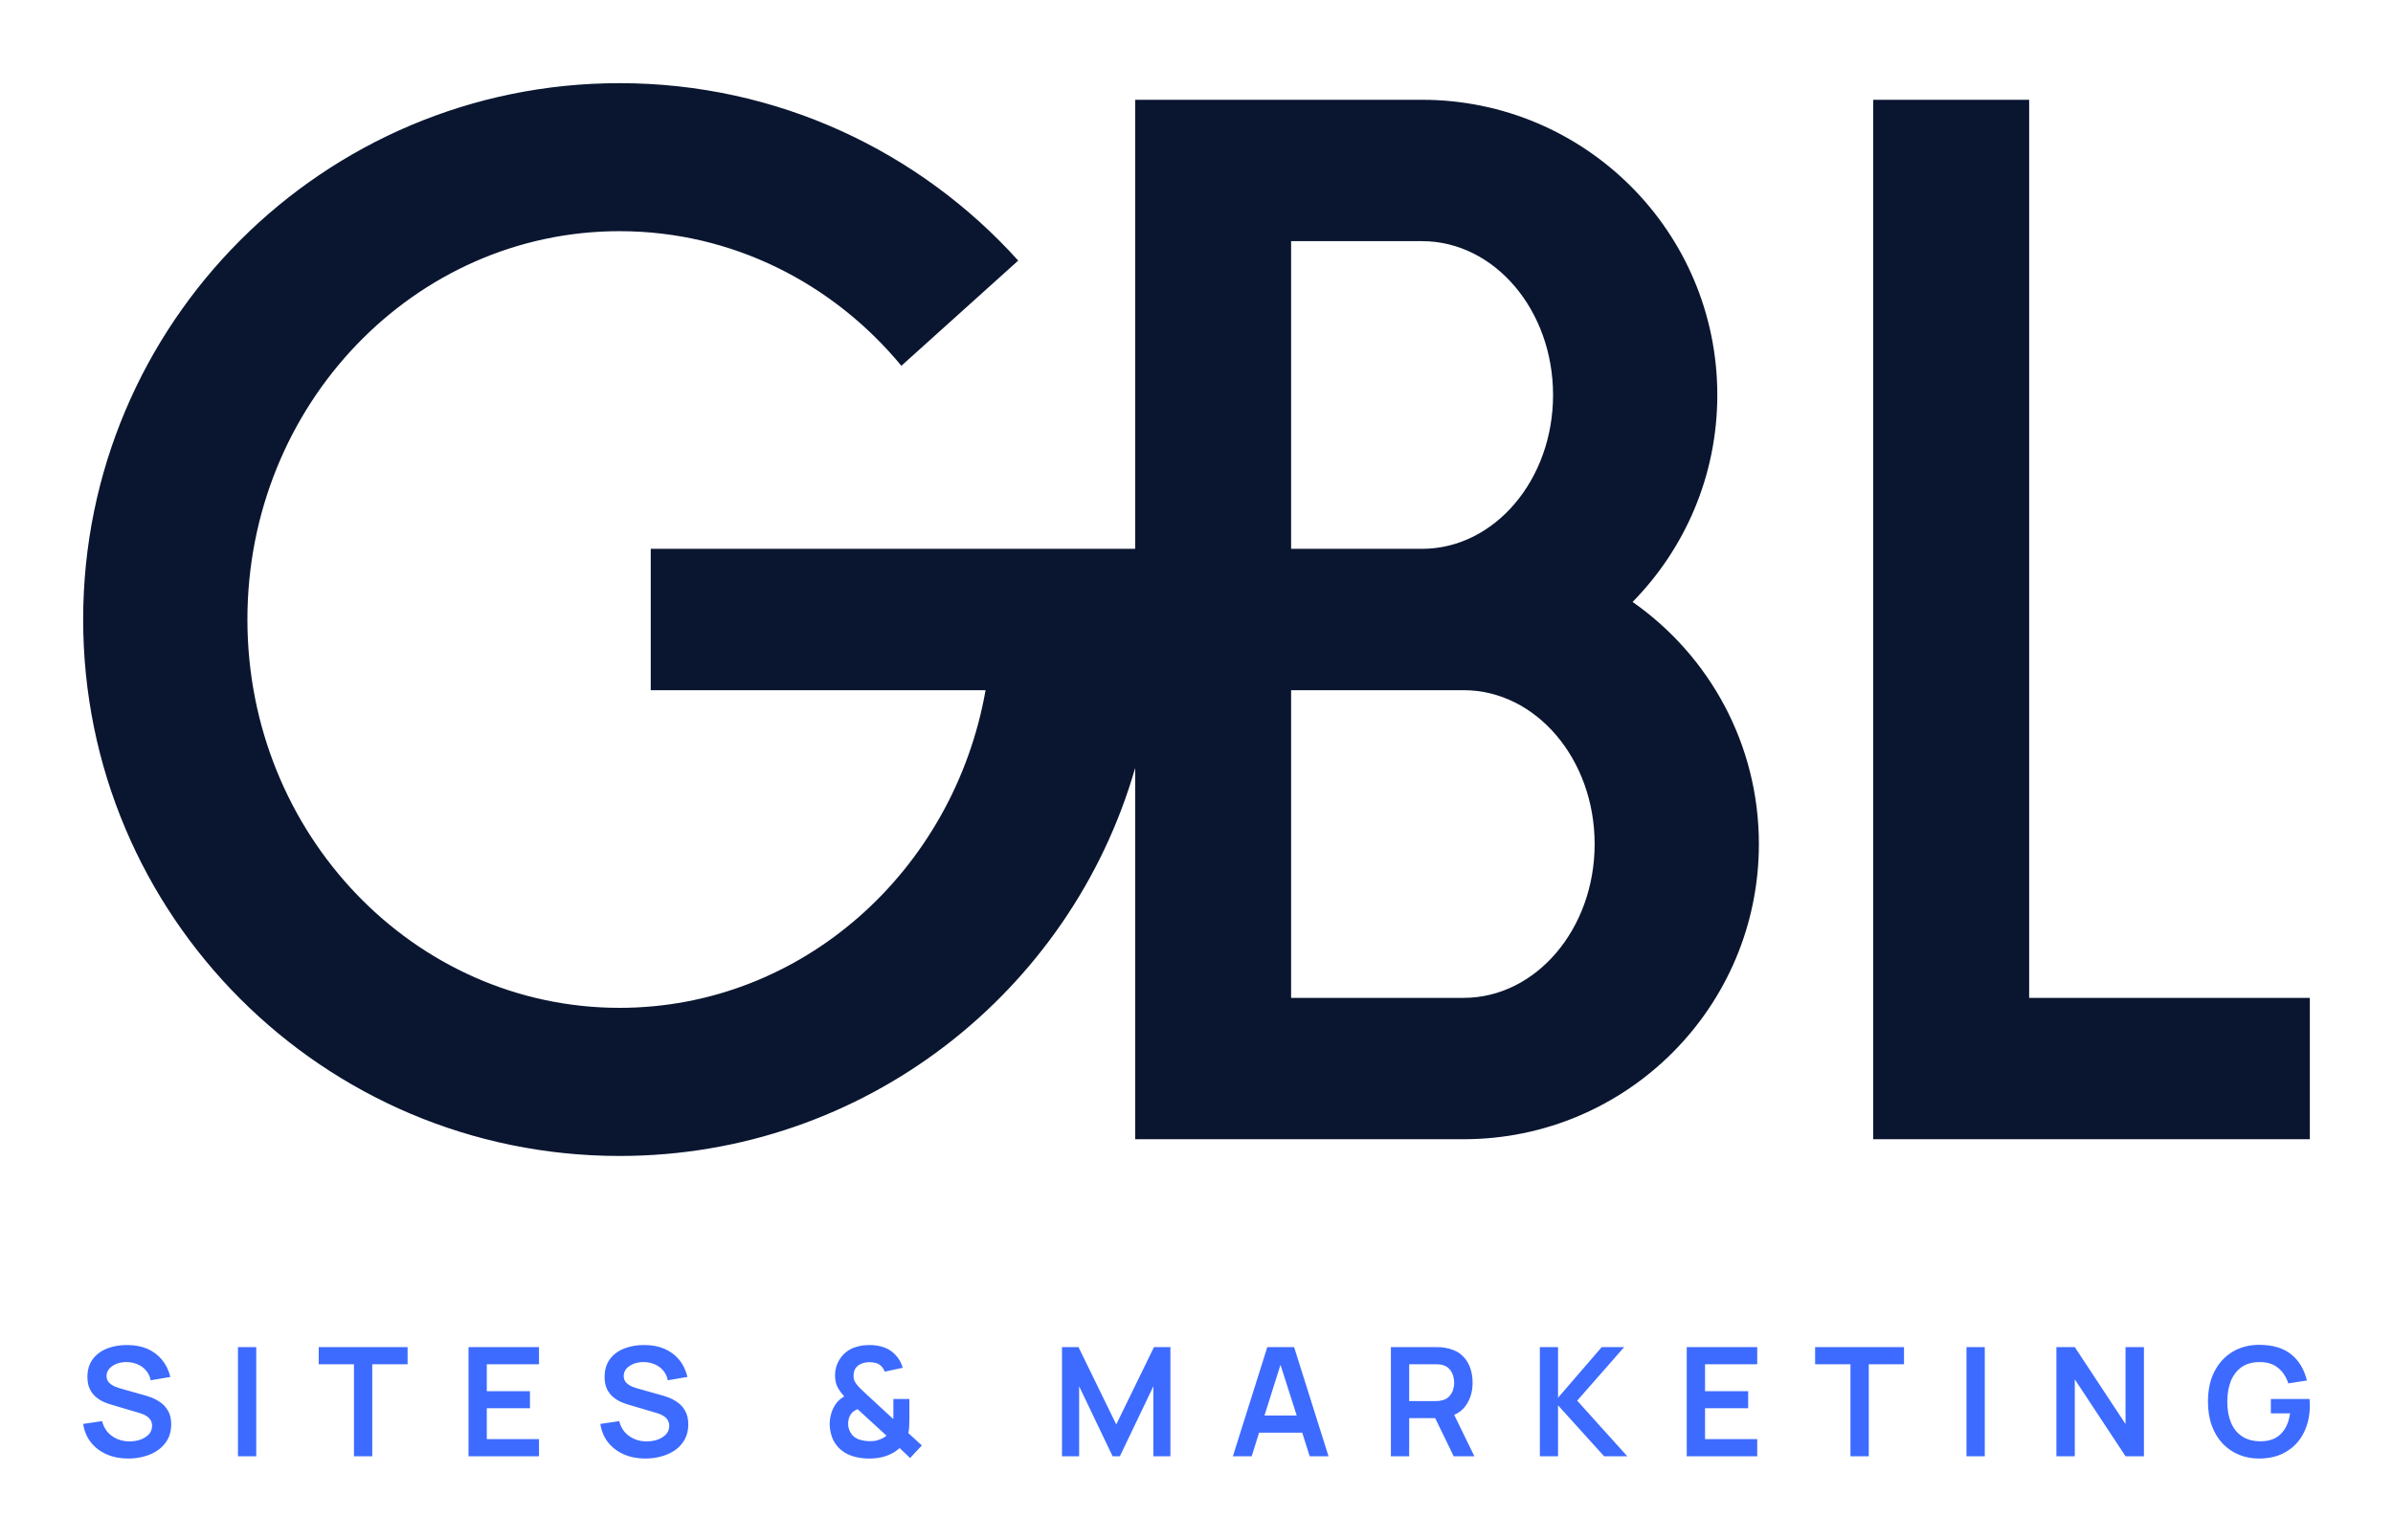
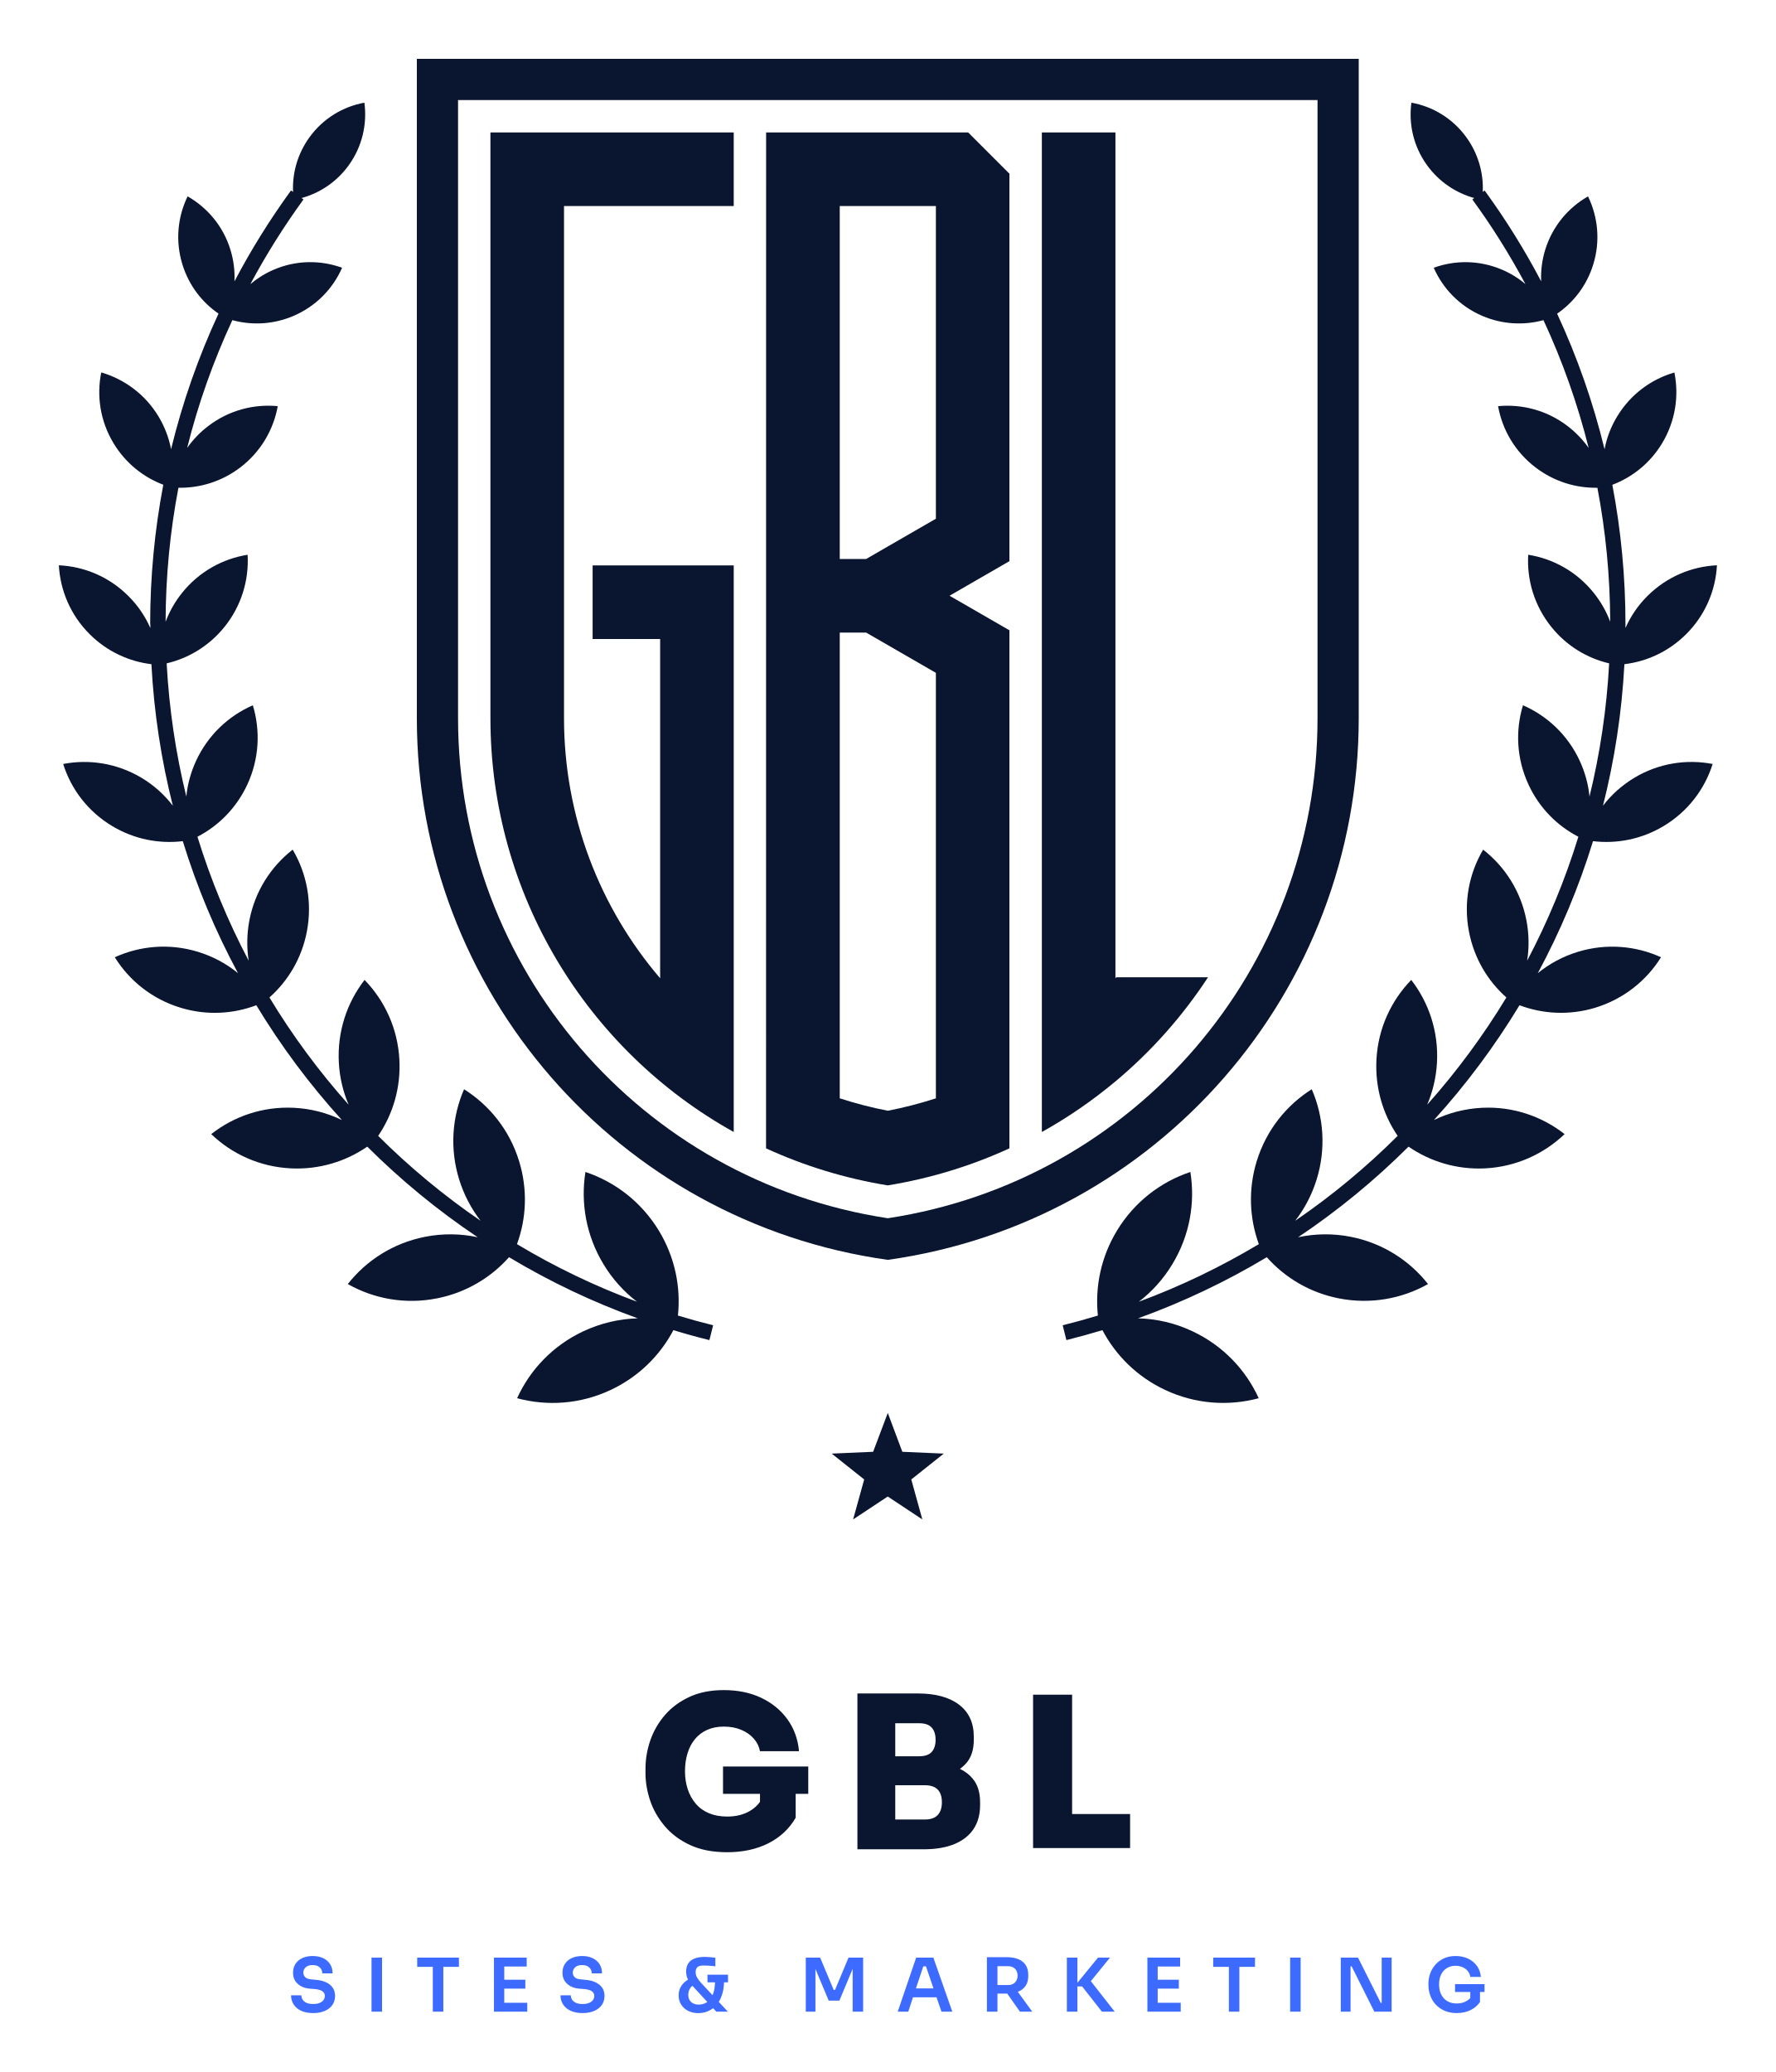
- <svg xmlns="http://www.w3.org/2000/svg" viewBox="-8 -9.6 230.2 148.1" width="230.2" height="148.1">
-   <path fill="#0A1630" d="M0,50c0,-28.5 23.1,-51.6 51.6,-51.6c15.22,0 28.9,6.59 38.35,17.07l-11.24,10.12c-6.56,-7.93 -16.27,-12.95 -27.11,-12.95c-19.77,0 -35.8,16.73 -35.8,37.36c0,20.63 16.03,37.36 35.8,37.36c17.55,0 32.14,-13.17 35.21,-30.56l-32.21,0v-13.6l46.6,0v-43.2h27.61c15.68,0.01 28.39,12.72 28.39,28.4c0,7.75 -3.11,14.78 -8.15,19.91c7.34,5.13 12.15,13.65 12.15,23.29c0,15.68 -12.71,28.39 -28.39,28.4h-31.61v-35.72c-6.19,21.55 -26.05,37.33 -49.6,37.33c-28.5,0 -51.6,-23.1 -51.6,-51.6zM116.2,56.8v29.6h16.61c6.95,-0.01 12.59,-6.63 12.59,-14.8c0,-8.17 -5.64,-14.79 -12.59,-14.8zM116.2,13.6v29.6h12.61c6.95,-0.01 12.59,-6.63 12.59,-14.8c0,-8.17 -5.64,-14.79 -12.59,-14.8zM172.2,100v-100h15v86.4l27,0v13.6z" />
-   <path fill="#3D6BFF" d="M4.35 130.72Q3.19 130.72 2.27 130.32Q1.35 129.92 0.75 129.17Q0.16 128.42 0 127.39L1.82 127.12Q2.06 128.05 2.78 128.56Q3.51 129.07 4.46 129.07Q5.02 129.07 5.51 128.9Q6.01 128.72 6.32 128.39Q6.63 128.05 6.63 127.56Q6.63 127.34 6.56 127.16Q6.48 126.97 6.34 126.83Q6.2 126.68 5.98 126.56Q5.75 126.44 5.46 126.35L2.75 125.55Q2.4 125.45 1.99 125.28Q1.59 125.1 1.23 124.8Q0.87 124.5 0.64 124.03Q0.41 123.56 0.41 122.87Q0.41 121.85 0.92 121.16Q1.44 120.47 2.31 120.13Q3.18 119.79 4.24 119.8Q5.32 119.8 6.17 120.16Q7.01 120.53 7.58 121.21Q8.15 121.9 8.39 122.87L6.5 123.19Q6.38 122.64 6.05 122.25Q5.72 121.86 5.24 121.66Q4.76 121.45 4.22 121.44Q3.7 121.43 3.25 121.59Q2.8 121.76 2.53 122.06Q2.25 122.37 2.25 122.78Q2.25 123.16 2.49 123.41Q2.72 123.65 3.07 123.8Q3.41 123.94 3.77 124.03L5.65 124.56Q6.04 124.66 6.52 124.83Q7 125.01 7.44 125.32Q7.89 125.64 8.18 126.15Q8.47 126.66 8.47 127.44Q8.47 128.26 8.13 128.88Q7.79 129.49 7.21 129.9Q6.64 130.31 5.9 130.51Q5.16 130.72 4.35 130.72ZM16.65 130.5L14.89 130.5L14.89 120L16.65 120L16.65 130.5ZM27.81 130.5L26.05 130.5L26.05 121.65L22.66 121.65L22.66 120L31.21 120L31.21 121.65L27.81 121.65L27.81 130.5ZM43.85 130.5L37.07 130.5L37.07 120L43.85 120L43.85 121.65L38.83 121.65L38.83 124.24L42.98 124.24L42.98 125.88L38.83 125.88L38.83 128.85L43.85 128.85L43.85 130.5ZM54.09 130.72Q52.94 130.72 52.02 130.32Q51.1 129.92 50.5 129.17Q49.91 128.42 49.75 127.39L51.57 127.12Q51.8 128.05 52.53 128.56Q53.25 129.07 54.2 129.07Q54.76 129.07 55.26 128.9Q55.76 128.72 56.07 128.39Q56.38 128.05 56.38 127.56Q56.38 127.34 56.3 127.16Q56.23 126.97 56.09 126.83Q55.95 126.68 55.72 126.56Q55.5 126.44 55.21 126.35L52.5 125.55Q52.15 125.45 51.74 125.28Q51.34 125.1 50.98 124.8Q50.62 124.5 50.39 124.03Q50.16 123.56 50.16 122.87Q50.16 121.85 50.67 121.16Q51.18 120.47 52.06 120.13Q52.93 119.79 53.99 119.8Q55.07 119.8 55.92 120.16Q56.76 120.53 57.33 121.21Q57.9 121.9 58.13 122.87L56.24 123.19Q56.13 122.64 55.8 122.25Q55.46 121.86 54.99 121.66Q54.51 121.45 53.97 121.44Q53.44 121.43 53 121.59Q52.55 121.76 52.27 122.06Q52 122.37 52 122.78Q52 123.16 52.23 123.41Q52.47 123.65 52.81 123.8Q53.16 123.94 53.52 124.03L55.4 124.56Q55.78 124.66 56.27 124.83Q56.75 125.01 57.19 125.32Q57.64 125.64 57.92 126.15Q58.21 126.66 58.21 127.44Q58.21 128.26 57.87 128.88Q57.53 129.49 56.96 129.9Q56.38 130.31 55.64 130.51Q54.9 130.72 54.09 130.72ZM75.58 130.72Q74.71 130.72 73.93 130.46Q73.16 130.2 72.64 129.64Q72.22 129.18 72.03 128.64Q71.84 128.09 71.81 127.47Q71.81 126.87 71.99 126.3Q72.17 125.73 72.54 125.29Q72.69 125.12 72.86 124.98Q73.03 124.85 73.21 124.74Q72.78 124.26 72.55 123.81Q72.33 123.35 72.33 122.74Q72.33 121.82 72.83 121.09Q73.32 120.36 74.18 120.04Q74.55 119.91 74.93 119.85Q75.31 119.8 75.68 119.8Q76.36 119.8 77 120.01Q77.63 120.22 78.08 120.69Q78.36 120.96 78.55 121.29Q78.74 121.63 78.84 121.99L77.1 122.36Q77 122.03 76.74 121.8Q76.52 121.59 76.23 121.52Q75.93 121.45 75.63 121.45Q75.17 121.45 74.81 121.62Q74.45 121.79 74.28 122.07Q74.11 122.36 74.11 122.76Q74.11 123.13 74.25 123.35Q74.38 123.57 74.58 123.79Q74.71 123.94 74.9 124.11Q75.09 124.29 75.29 124.48L77.93 126.92Q77.94 126.77 77.94 126.6L77.94 124.99L79.48 124.99L79.48 126.9Q79.48 127.29 79.46 127.66Q79.44 128.03 79.38 128.27L80.68 129.46L79.55 130.67L78.54 129.71Q78.16 130.06 77.72 130.27Q77.28 130.49 76.82 130.59Q76.5 130.67 76.2 130.69Q75.9 130.72 75.58 130.72ZM75.66 129.05Q75.88 129.05 76.08 129.03Q76.28 129.01 76.47 128.94Q76.74 128.86 76.94 128.75Q77.13 128.64 77.28 128.52L74.5 125.97Q74.3 126.04 74.14 126.16Q73.99 126.27 73.88 126.41Q73.74 126.59 73.66 126.84Q73.59 127.08 73.59 127.37Q73.59 127.71 73.7 127.97Q73.8 128.23 73.96 128.43Q74.23 128.76 74.72 128.91Q75.2 129.05 75.66 129.05ZM95.81 130.5L94.16 130.5L94.16 120L95.75 120L99.38 127.44L103.01 120L104.59 120L104.59 130.5L102.95 130.5L102.95 123.77L99.73 130.5L99.03 130.5L95.81 123.77L95.81 130.5ZM112.41 130.5L110.6 130.5L113.91 120L116.49 120L119.8 130.5L117.99 130.5L117.27 128.23L113.12 128.23L112.41 130.5ZM113.64 126.58L116.74 126.58L115.18 121.7L113.64 126.58ZM127.56 130.5L125.8 130.5L125.8 120L130.14 120Q130.3 120 130.54 120.01Q130.78 120.02 130.98 120.06Q131.89 120.2 132.49 120.66Q133.08 121.13 133.37 121.84Q133.66 122.55 133.66 123.42Q133.66 124.7 133.01 125.62Q132.59 126.22 131.89 126.52L133.83 130.5L131.84 130.5L130.06 126.83L127.56 126.83L127.56 130.5ZM127.56 121.65L127.56 125.19L130.07 125.19Q130.22 125.19 130.4 125.18Q130.58 125.16 130.73 125.12Q131.17 125.01 131.42 124.73Q131.67 124.46 131.78 124.11Q131.89 123.76 131.89 123.42Q131.89 123.08 131.78 122.73Q131.67 122.38 131.42 122.1Q131.17 121.82 130.73 121.71Q130.58 121.67 130.4 121.66Q130.22 121.65 130.07 121.65L127.56 121.65ZM141.88 130.5L140.13 130.5L140.13 120L141.88 120L141.88 124.87L146.08 120L148.24 120L143.72 125.15L148.54 130.5L146.31 130.5L141.88 125.6L141.88 130.5ZM161.04 130.5L154.26 130.5L154.26 120L161.04 120L161.04 121.65L156.02 121.65L156.02 124.24L160.17 124.24L160.17 125.88L156.02 125.88L156.02 128.85L161.04 128.85L161.04 130.5ZM171.77 130.5L170.01 130.5L170.01 121.65L166.61 121.65L166.61 120L175.16 120L175.16 121.65L171.77 121.65L171.77 130.5ZM182.93 130.5L181.17 130.5L181.17 120L182.93 120L182.93 130.5ZM191.59 130.5L189.82 130.5L189.82 120L191.59 120L196.47 127.4L196.47 120L198.24 120L198.24 130.5L196.47 130.5L191.59 123.1L191.59 130.5ZM209.31 130.72Q208.29 130.72 207.4 130.36Q206.51 130 205.83 129.3Q205.16 128.6 204.78 127.58Q204.4 126.56 204.4 125.25Q204.4 123.53 205.04 122.31Q205.68 121.09 206.8 120.43Q207.91 119.78 209.31 119.78Q211.25 119.78 212.39 120.68Q213.52 121.58 213.92 123.21L212.13 123.49Q211.83 122.56 211.15 122Q210.47 121.44 209.42 121.44Q208.37 121.43 207.67 121.9Q206.97 122.38 206.61 123.24Q206.26 124.1 206.26 125.25Q206.26 126.4 206.61 127.25Q206.96 128.1 207.66 128.57Q208.37 129.05 209.42 129.06Q210.22 129.07 210.82 128.78Q211.41 128.48 211.79 127.88Q212.17 127.28 212.3 126.37L210.45 126.37L210.45 124.99L214.17 124.99Q214.19 125.11 214.19 125.34Q214.2 125.56 214.2 125.61Q214.2 127.09 213.61 128.25Q213.03 129.41 211.93 130.06Q210.84 130.72 209.31 130.72Z" />
+ <svg xmlns="http://www.w3.org/2000/svg" viewBox="-150.81 -110 301.66 351.95" width="301.66" height="351.95">
+   <path fill="#0A1630" d="M101.38,-77.65c3.56,4.89 6.78,10.05 9.61,15.44c-0.08,-1.77 0.14,-3.59 0.69,-5.38c1.24,-3.99 3.91,-7.14 7.27,-9.05c1.69,3.48 2.12,7.59 0.88,11.58c-1.09,3.53 -3.31,6.4 -6.13,8.34c3.4,7.32 6.11,15.03 8.06,23.03c0.36,-1.93 1.07,-3.82 2.15,-5.59c2.28,-3.76 5.79,-6.31 9.71,-7.45c0.81,4 0.17,8.29 -2.1,12.05c-2.03,3.35 -5.04,5.74 -8.44,7.03c1.46,7.66 2.23,15.57 2.23,23.66c0,0.22 0,0.44 0,0.66c0.88,-1.99 2.13,-3.85 3.77,-5.47c3.28,-3.25 7.49,-4.98 11.77,-5.18c-0.23,4.27 -1.98,8.48 -5.26,11.73c-2.94,2.92 -6.64,4.61 -10.46,5.07c-0.44,8.25 -1.68,16.29 -3.64,24.04c1.42,-1.86 3.22,-3.48 5.35,-4.76c4.16,-2.48 8.88,-3.18 13.28,-2.33c-1.35,4.28 -4.21,8.09 -8.37,10.57c-3.74,2.23 -7.94,3.02 -11.95,2.54c-2.41,7.83 -5.56,15.33 -9.38,22.42c1.97,-1.6 4.28,-2.86 6.86,-3.64c4.84,-1.46 9.81,-1 14.07,0.94c-2.48,3.98 -6.36,7.11 -11.2,8.58c-4.38,1.32 -8.87,1.07 -12.84,-0.43c-4.22,6.97 -9.09,13.5 -14.54,19.5c2.48,-1.2 5.23,-1.93 8.16,-2.08c5.27,-0.26 10.19,1.45 14.04,4.47c-3.54,3.38 -8.26,5.56 -13.53,5.82c-4.8,0.23 -9.3,-1.16 -12.98,-3.69c-5.73,5.71 -12.01,10.87 -18.76,15.39c2.87,-0.62 5.91,-0.68 8.98,-0.07c5.39,1.07 9.94,4.01 13.09,8.02c-4.44,2.5 -9.77,3.49 -15.16,2.43c-4.92,-0.97 -9.14,-3.51 -12.23,-6.99c-6.88,4.13 -14.2,7.61 -21.86,10.38c3.11,0.08 6.26,0.79 9.26,2.21c5.18,2.44 9.03,6.54 11.23,11.36c-5.12,1.38 -10.74,1.02 -15.91,-1.41c-4.74,-2.23 -8.37,-5.85 -10.64,-10.15c-2.02,0.61 -4.06,1.17 -6.12,1.69l-0.63,-2.52c2.01,-0.5 4.01,-1.05 5.98,-1.65c-0.51,-4.86 0.51,-9.91 3.23,-14.41c2.96,-4.89 7.45,-8.3 12.48,-9.98c0.84,5.24 -0.1,10.79 -3.07,15.68c-1.53,2.53 -3.47,4.66 -5.68,6.36c7.13,-2.64 13.94,-5.93 20.38,-9.78c-1.6,-4.39 -1.83,-9.32 -0.35,-14.13c1.63,-5.25 5.03,-9.47 9.34,-12.18c2.03,4.68 2.45,10.08 0.83,15.33c-0.81,2.61 -2.06,4.97 -3.64,7.01c6.24,-4.27 12.07,-9.1 17.4,-14.42c-2.51,-3.69 -3.86,-8.2 -3.6,-13c0.29,-5.27 2.5,-9.98 5.91,-13.49c3,3.87 4.66,8.8 4.37,14.07c-0.14,2.52 -0.72,4.92 -1.66,7.12c5.02,-5.63 9.52,-11.72 13.45,-18.21c-3.19,-2.83 -5.5,-6.7 -6.36,-11.21c-0.95,-4.97 0.03,-9.86 2.41,-13.9c3.7,2.88 6.41,7.07 7.36,12.03c0.44,2.32 0.47,4.62 0.12,6.83c3.52,-6.68 6.45,-13.72 8.7,-21.05c-3.61,-1.87 -6.65,-4.9 -8.48,-8.88c-2.03,-4.39 -2.24,-9.16 -0.93,-13.45c4.11,1.79 7.61,5.04 9.64,9.43c0.91,1.97 1.46,4.02 1.66,6.07c1.79,-7.31 2.92,-14.87 3.34,-22.62c-3.75,-0.88 -7.24,-2.97 -9.83,-6.2c-2.89,-3.6 -4.17,-7.97 -3.92,-12.25c4.23,0.67 8.23,2.86 11.12,6.46c1.22,1.52 2.16,3.19 2.81,4.92c-0.03,-7.78 -0.77,-15.39 -2.18,-22.76c-3.65,0.07 -7.35,-1.05 -10.48,-3.43c-3.5,-2.66 -5.67,-6.42 -6.39,-10.43c4.06,-0.38 8.27,0.69 11.77,3.35c1.43,1.09 2.64,2.36 3.62,3.75c-1.89,-7.54 -4.47,-14.8 -7.68,-21.71c-3.33,0.91 -6.97,0.74 -10.39,-0.72c-3.84,-1.65 -6.69,-4.63 -8.25,-8.18c3.64,-1.32 7.77,-1.31 11.61,0.33c1.48,0.63 2.81,1.46 3.97,2.45c-2.68,-5.01 -5.69,-9.82 -9.02,-14.38l0.32,-0.24c-3.1,-0.86 -5.95,-2.74 -7.99,-5.54c-2.33,-3.2 -3.18,-7.02 -2.68,-10.66c3.61,0.65 6.98,2.65 9.31,5.85c2.04,2.81 2.95,6.09 2.81,9.31zM-125.3,-4c0,-8.09 0.77,-16 2.23,-23.66c-3.4,-1.29 -6.41,-3.68 -8.44,-7.03c-2.28,-3.76 -2.91,-8.06 -2.1,-12.05c3.91,1.14 7.43,3.69 9.71,7.45c1.07,1.77 1.78,3.67 2.15,5.59c1.95,-8.01 4.66,-15.71 8.06,-23.03c-2.83,-1.94 -5.04,-4.81 -6.13,-8.34c-1.24,-3.99 -0.81,-8.1 0.88,-11.58c3.36,1.92 6.04,5.06 7.27,9.06c0.55,1.79 0.77,3.61 0.69,5.38c2.83,-5.39 6.05,-10.55 9.61,-15.44l0.34,0.25c-0.14,-3.22 0.77,-6.5 2.81,-9.31c2.33,-3.2 5.7,-5.19 9.31,-5.85c0.49,3.63 -0.36,7.46 -2.68,10.66c-2.04,2.81 -4.88,4.68 -7.99,5.54l0.32,0.24c-3.32,4.57 -6.34,9.37 -9.02,14.38c1.17,-0.98 2.5,-1.82 3.97,-2.45c3.84,-1.65 7.97,-1.65 11.61,-0.33c-1.55,3.55 -4.41,6.53 -8.25,8.18c-3.42,1.46 -7.06,1.63 -10.39,0.72c-3.21,6.91 -5.8,14.17 -7.68,21.71c0.98,-1.4 2.19,-2.67 3.62,-3.75c3.5,-2.66 7.71,-3.74 11.77,-3.35c-0.72,4.01 -2.89,7.77 -6.39,10.43c-3.13,2.38 -6.83,3.49 -10.48,3.43c-1.41,7.37 -2.16,14.98 -2.18,22.76c0.65,-1.74 1.59,-3.4 2.81,-4.92c2.89,-3.6 6.89,-5.78 11.12,-6.46c0.25,4.27 -1.03,8.65 -3.92,12.25c-2.6,3.23 -6.09,5.32 -9.83,6.2c0.42,7.75 1.55,15.31 3.34,22.62c0.2,-2.05 0.75,-4.1 1.66,-6.07c2.03,-4.39 5.53,-7.64 9.64,-9.43c1.3,4.29 1.1,9.06 -0.93,13.45c-1.84,3.97 -4.87,7.01 -8.48,8.88c2.26,7.33 5.18,14.37 8.7,21.05c-0.34,-2.21 -0.32,-4.51 0.12,-6.83c0.95,-4.97 3.66,-9.15 7.36,-12.03c2.38,4.04 3.36,8.93 2.41,13.9c-0.86,4.51 -3.17,8.38 -6.36,11.21c3.92,6.49 8.43,12.58 13.45,18.21c-0.94,-2.2 -1.52,-4.59 -1.66,-7.12c-0.29,-5.27 1.37,-10.2 4.37,-14.07c3.41,3.51 5.62,8.22 5.91,13.49c0.27,4.8 -1.09,9.31 -3.6,13c5.34,5.32 11.16,10.15 17.4,14.42c-1.58,-2.04 -2.83,-4.4 -3.64,-7.01c-1.63,-5.25 -1.2,-10.65 0.83,-15.33c4.32,2.72 7.72,6.93 9.34,12.18c1.49,4.81 1.26,9.74 -0.35,14.13c6.43,3.86 13.25,7.14 20.38,9.78c-2.21,-1.7 -4.15,-3.83 -5.68,-6.36c-2.96,-4.89 -3.91,-10.44 -3.07,-15.68c5.03,1.68 9.51,5.09 12.48,9.98c2.72,4.5 3.74,9.55 3.23,14.41c1.97,0.6 3.97,1.15 5.98,1.65l-0.63,2.52c-2.06,-0.51 -4.1,-1.07 -6.12,-1.69c-2.27,4.3 -5.9,7.92 -10.64,10.15c-5.18,2.44 -10.79,2.79 -15.91,1.41c2.2,-4.83 6.06,-8.93 11.23,-11.36c3,-1.41 6.15,-2.12 9.26,-2.21c-7.66,-2.76 -14.97,-6.25 -21.86,-10.38c-3.1,3.48 -7.31,6.02 -12.23,6.99c-5.39,1.07 -10.72,0.08 -15.16,-2.43c3.15,-4.01 7.7,-6.95 13.09,-8.02c3.07,-0.61 6.11,-0.55 8.98,0.07c-6.75,-4.52 -13.03,-9.68 -18.76,-15.39c-3.67,2.53 -8.18,3.92 -12.98,3.69c-5.27,-0.26 -10,-2.43 -13.53,-5.82c3.85,-3.02 8.76,-4.73 14.04,-4.47c2.92,0.14 5.68,0.88 8.16,2.08c-5.45,-6 -10.33,-12.53 -14.54,-19.5c-3.98,1.5 -8.46,1.76 -12.84,0.43c-4.84,-1.46 -8.72,-4.59 -11.2,-8.58c4.27,-1.94 9.23,-2.41 14.07,-0.94c2.58,0.78 4.89,2.03 6.86,3.64c-3.82,-7.09 -6.97,-14.59 -9.38,-22.42c-4.01,0.48 -8.21,-0.31 -11.95,-2.54c-4.16,-2.48 -7.02,-6.29 -8.37,-10.57c4.4,-0.85 9.12,-0.14 13.28,2.33c2.13,1.27 3.93,2.9 5.35,4.76c-1.96,-7.75 -3.2,-15.79 -3.64,-24.04c-3.82,-0.46 -7.52,-2.15 -10.46,-5.07c-3.28,-3.25 -5.03,-7.46 -5.26,-11.73c4.28,0.2 8.49,1.92 11.77,5.18c1.64,1.62 2.89,3.49 3.77,5.47c0,-0.22 0,-0.44 0,-0.66z" />
+   <path fill="#0A1630" d="M0,130l2.47,6.6l7.04,0.31l-5.52,4.39l1.88,6.79l-5.88,-3.89l-5.88,3.89l1.88,-6.79l-5.52,-4.39l7.04,-0.31z" />
+   <path fill="#0A1630" d="M-80,-100h160v112c0,46.32 -34.13,85.57 -80,92c-45.87,-6.43 -80,-45.68 -80,-92zM73,-93h-146v105c0,42.46 31.02,78.55 73,84.93c41.98,-6.38 73,-42.47 73,-84.93z" />
+   <path fill="#0A1630" d="M-67.5,-87.5h41.33l0,12.5h-28.83v87c0,16.71 6.09,32.21 16.33,44.17l0,-57.63h-11.47v-12.5l23.97,0l0,96.24c-24.9,-13.85 -41.33,-40.39 -41.33,-70.28zM-20.67,-87.5h34.33l7,7l0,65.82l-10.17,5.87l10.17,5.87l0,88c-6.45,2.96 -13.38,5.1 -20.67,6.29c-7.29,-1.19 -14.22,-3.33 -20.67,-6.29zM8.17,-75h-16.33l0,59.95l4.48,0l11.85,-6.84zM8.17,76.55l0,-72.26l-11.85,-6.84h-4.48l0,79.11c2.65,0.86 5.37,1.57 8.17,2.11c2.79,-0.54 5.52,-1.25 8.17,-2.11zM26.17,-87.5h12.5l0,143.67c0.05,-0.06 0.1,-0.12 0.15,-0.17h15.58c-4.34,6.63 -9.64,12.6 -15.73,17.69c-3.87,3.23 -8.05,6.12 -12.5,8.59z" />
+   <path fill="#0A1630" d="M-27.28 204.62Q-30.96 204.62 -33.6 203.39Q-36.24 202.16 -37.91 200.16Q-39.59 198.17 -40.38 195.81Q-41.16 193.45 -41.16 191.21L-41.16 190.42Q-41.16 188 -40.34 185.62Q-39.52 183.25 -37.86 181.32Q-36.2 179.4 -33.7 178.24Q-31.21 177.08 -27.85 177.08Q-24.25 177.08 -21.48 178.4Q-18.72 179.72 -17.04 182.05Q-15.36 184.39 -15.08 187.46L-21.71 187.46Q-21.93 186.28 -22.75 185.34Q-23.57 184.39 -24.87 183.84Q-26.17 183.28 -27.85 183.28Q-29.46 183.28 -30.69 183.84Q-31.92 184.39 -32.76 185.41Q-33.6 186.43 -34.02 187.82Q-34.45 189.21 -34.45 190.85Q-34.45 192.49 -33.99 193.9Q-33.53 195.31 -32.63 196.36Q-31.74 197.42 -30.39 197.99Q-29.03 198.56 -27.28 198.56Q-25.07 198.56 -23.46 197.63Q-22.36 196.99 -21.71 196.06L-21.71 194.7L-27.99 194.7L-27.99 190.06L-13.51 190.06L-13.51 194.7L-15.65 194.7L-15.65 198.77Q-17.29 201.59 -20.3 203.11Q-23.32 204.62 -27.28 204.62ZM6.08 204.12L-5.16 204.12L-5.16 177.65L5.05 177.65Q9.62 177.65 12.11 179.56Q14.61 181.46 14.61 185L14.61 185.53Q14.61 188 13.36 189.46Q12.86 190.03 12.26 190.46Q13.58 191.1 14.43 192.13Q15.68 193.63 15.68 196.13L15.68 196.63Q15.68 198.99 14.58 200.66Q13.47 202.34 11.33 203.23Q9.19 204.12 6.08 204.12ZM6.3 193.24L1.27 193.24L1.27 199.06L6.3 199.06Q7.76 199.06 8.47 198.31Q9.19 197.56 9.19 196.13Q9.19 194.7 8.47 193.97Q7.76 193.24 6.3 193.24ZM5.33 182.71L1.27 182.71L1.27 188.32L5.33 188.32Q6.8 188.32 7.46 187.58Q8.12 186.85 8.12 185.53Q8.12 184.18 7.46 183.45Q6.8 182.71 5.33 182.71ZM41.16 203.91L24.68 203.91L24.68 177.86L31.31 177.86L31.31 198.13L41.16 198.13L41.16 203.91Z" />
+   <path fill="#3D6BFF" d="M-97.6 231.94Q-98.82 231.94 -99.65 231.55Q-100.49 231.16 -100.93 230.47Q-101.37 229.79 -101.37 228.92L-99.62 228.92Q-99.62 229.28 -99.42 229.63Q-99.22 229.97 -98.77 230.19Q-98.33 230.4 -97.6 230.4Q-96.94 230.4 -96.5 230.21Q-96.06 230.02 -95.85 229.72Q-95.63 229.41 -95.63 229.02Q-95.63 228.53 -96.05 228.23Q-96.46 227.94 -97.33 227.86L-98.14 227.8Q-99.46 227.69 -100.24 226.97Q-101.03 226.26 -101.03 225.09Q-101.03 224.21 -100.61 223.58Q-100.2 222.94 -99.45 222.6Q-98.7 222.25 -97.7 222.25Q-96.65 222.25 -95.9 222.62Q-95.14 222.98 -94.73 223.64Q-94.31 224.3 -94.31 225.2L-96.06 225.2Q-96.06 224.82 -96.24 224.5Q-96.43 224.18 -96.79 223.98Q-97.14 223.79 -97.7 223.79Q-98.23 223.79 -98.58 223.96Q-98.93 224.14 -99.11 224.44Q-99.28 224.74 -99.28 225.09Q-99.28 225.52 -98.97 225.84Q-98.65 226.16 -97.97 226.21L-97.17 226.29Q-96.19 226.36 -95.45 226.7Q-94.7 227.04 -94.3 227.62Q-93.89 228.2 -93.89 229.02Q-93.89 229.89 -94.34 230.55Q-94.79 231.21 -95.63 231.57Q-96.46 231.94 -97.6 231.94ZM-85.91 231.7L-87.7 231.7L-87.7 222.52L-85.91 222.52L-85.91 231.7ZM-75.5 231.7L-77.29 231.7L-77.29 224.09L-79.94 224.09L-79.94 222.52L-72.85 222.52L-72.85 224.09L-75.5 224.09L-75.5 231.7ZM-61.24 231.7L-66.9 231.7L-66.9 222.52L-61.34 222.52L-61.34 224.03L-65.15 224.03L-65.15 226.28L-61.57 226.28L-61.57 227.79L-65.15 227.79L-65.15 230.19L-61.24 230.19L-61.24 231.7ZM-51.83 231.94Q-53.05 231.94 -53.88 231.55Q-54.72 231.16 -55.16 230.47Q-55.6 229.79 -55.6 228.92L-53.85 228.92Q-53.85 229.28 -53.65 229.63Q-53.45 229.97 -53 230.19Q-52.55 230.4 -51.83 230.4Q-51.17 230.4 -50.73 230.21Q-50.29 230.02 -50.08 229.72Q-49.86 229.41 -49.86 229.02Q-49.86 228.53 -50.28 228.23Q-50.69 227.94 -51.56 227.86L-52.37 227.8Q-53.69 227.69 -54.47 226.97Q-55.26 226.26 -55.26 225.09Q-55.26 224.21 -54.84 223.58Q-54.43 222.94 -53.68 222.6Q-52.93 222.25 -51.93 222.25Q-50.88 222.25 -50.13 222.62Q-49.37 222.98 -48.96 223.64Q-48.54 224.3 -48.54 225.2L-50.29 225.2Q-50.29 224.82 -50.47 224.5Q-50.66 224.18 -51.01 223.98Q-51.37 223.79 -51.93 223.79Q-52.45 223.79 -52.81 223.96Q-53.16 224.14 -53.33 224.44Q-53.51 224.74 -53.51 225.09Q-53.51 225.52 -53.2 225.84Q-52.88 226.16 -52.2 226.21L-51.4 226.29Q-50.42 226.36 -49.68 226.7Q-48.93 227.04 -48.52 227.62Q-48.12 228.2 -48.12 229.02Q-48.12 229.89 -48.57 230.55Q-49.02 231.21 -49.86 231.57Q-50.69 231.94 -51.83 231.94ZM-27.17 231.7L-29.13 231.7L-29.67 231.11Q-30.03 231.39 -30.45 231.58Q-31.24 231.95 -32.17 231.95Q-33.18 231.95 -33.93 231.56Q-34.67 231.17 -35.1 230.5Q-35.52 229.84 -35.52 229.02L-35.52 228.84Q-35.52 227.94 -35 227.22Q-34.56 226.63 -33.93 226.25Q-34.05 226.04 -34.11 225.84Q-34.26 225.41 -34.26 224.91Q-34.26 224.13 -33.93 223.57Q-33.61 223.01 -32.91 222.71Q-32.21 222.4 -31.1 222.4Q-30.66 222.4 -30.17 222.44Q-29.67 222.48 -29.29 222.54L-29.29 224Q-29.54 223.96 -29.92 223.93Q-30.3 223.9 -30.67 223.88Q-31.04 223.86 -31.28 223.86Q-32.07 223.86 -32.35 224.15Q-32.64 224.44 -32.64 224.98Q-32.64 225.46 -32.41 225.88Q-32.18 226.3 -31.69 226.84L-29.77 228.9Q-29.74 228.83 -29.71 228.75Q-29.38 227.95 -29.35 226.72L-30.63 226.72L-30.63 225.42L-27.14 225.42L-27.14 226.72L-27.82 226.72Q-27.85 227.89 -28.15 228.8Q-28.37 229.5 -28.71 230.04L-27.17 231.7ZM-33.19 227.3Q-33.43 227.5 -33.62 227.8Q-33.89 228.26 -33.89 228.85Q-33.89 229.36 -33.67 229.73Q-33.45 230.1 -33.05 230.3Q-32.65 230.5 -32.1 230.5Q-31.32 230.5 -30.69 230.07Q-30.68 230.06 -30.66 230.05L-32.72 227.82Q-32.99 227.55 -33.19 227.3ZM-12.29 231.7L-13.93 231.7L-13.93 222.52L-11.49 222.52L-9.19 228L-8.96 228L-6.67 222.52L-4.19 222.52L-4.19 231.7L-5.97 231.7L-5.97 224.43L-8.22 229.82L-10.04 229.82L-12.29 224.45L-12.29 231.7ZM3.48 231.7L1.69 231.7L4.82 222.52L7.74 222.52L10.96 231.7L9.12 231.7L8.28 229.26L4.28 229.26L3.48 231.7ZM4.78 227.75L7.76 227.75L6.49 224.01L6.03 224.01L4.78 227.75ZM18.63 231.7L16.84 231.7L16.84 222.45L20.25 222.45Q21.36 222.45 22.17 222.78Q22.98 223.11 23.42 223.77Q23.86 224.44 23.86 225.45L23.86 225.65Q23.86 226.67 23.41 227.32Q22.97 227.97 22.16 228.3Q22.12 228.31 22.09 228.33L24.54 231.7L22.45 231.7L20.29 228.63Q20.28 228.63 20.25 228.63L18.63 228.63L18.63 231.7ZM20.44 223.98L18.63 223.98L18.63 227.18L20.44 227.18Q20.93 227.18 21.29 226.98Q21.65 226.78 21.85 226.42Q22.05 226.05 22.05 225.59Q22.05 225.11 21.85 224.74Q21.65 224.38 21.29 224.18Q20.93 223.98 20.44 223.98ZM38.55 231.7L36.37 231.7L33.01 227.41L32.21 227.41L32.21 231.7L30.42 231.7L30.42 222.52L32.21 222.52L32.21 226.8L35.71 222.52L37.75 222.52L34.49 226.52L38.55 231.7ZM49.76 231.7L44.1 231.7L44.1 222.52L49.66 222.52L49.66 224.03L45.85 224.03L45.85 226.28L49.44 226.28L49.44 227.79L45.85 227.79L45.85 230.19L49.76 230.19L49.76 231.7ZM59.72 231.7L57.94 231.7L57.94 224.09L55.28 224.09L55.28 222.52L62.38 222.52L62.38 224.09L59.72 224.09L59.72 231.7ZM70.13 231.7L68.35 231.7L68.35 222.52L70.13 222.52L70.13 231.7ZM78.61 231.7L76.95 231.7L76.95 222.52L79.88 222.52L83.74 230.21L83.9 230.21L83.9 222.52L85.59 222.52L85.59 231.7L82.65 231.7L78.79 224L78.61 224L78.61 231.7ZM96.65 231.94Q95.47 231.94 94.57 231.54Q93.67 231.14 93.06 230.47Q92.45 229.8 92.15 228.95Q91.84 228.1 91.84 227.18L91.84 226.91Q91.84 226.04 92.14 225.21Q92.44 224.38 93.03 223.71Q93.61 223.05 94.47 222.65Q95.33 222.25 96.45 222.25Q97.66 222.25 98.59 222.7Q99.52 223.15 100.09 223.94Q100.65 224.74 100.75 225.8L98.95 225.8Q98.87 225.21 98.51 224.79Q98.16 224.37 97.63 224.14Q97.09 223.91 96.45 223.91Q95.81 223.91 95.29 224.14Q94.77 224.37 94.4 224.78Q94.04 225.2 93.84 225.77Q93.65 226.35 93.65 227.06Q93.65 227.82 93.86 228.43Q94.08 229.03 94.47 229.45Q94.86 229.87 95.41 230.09Q95.96 230.31 96.65 230.31Q97.57 230.31 98.26 229.92Q98.68 229.7 98.95 229.38L98.95 228.36L96.36 228.36L96.36 227.03L101.37 227.03L101.37 228.36L100.6 228.36L100.6 230.05Q100.01 230.94 98.99 231.44Q97.97 231.94 96.65 231.94Z" />
</svg>
